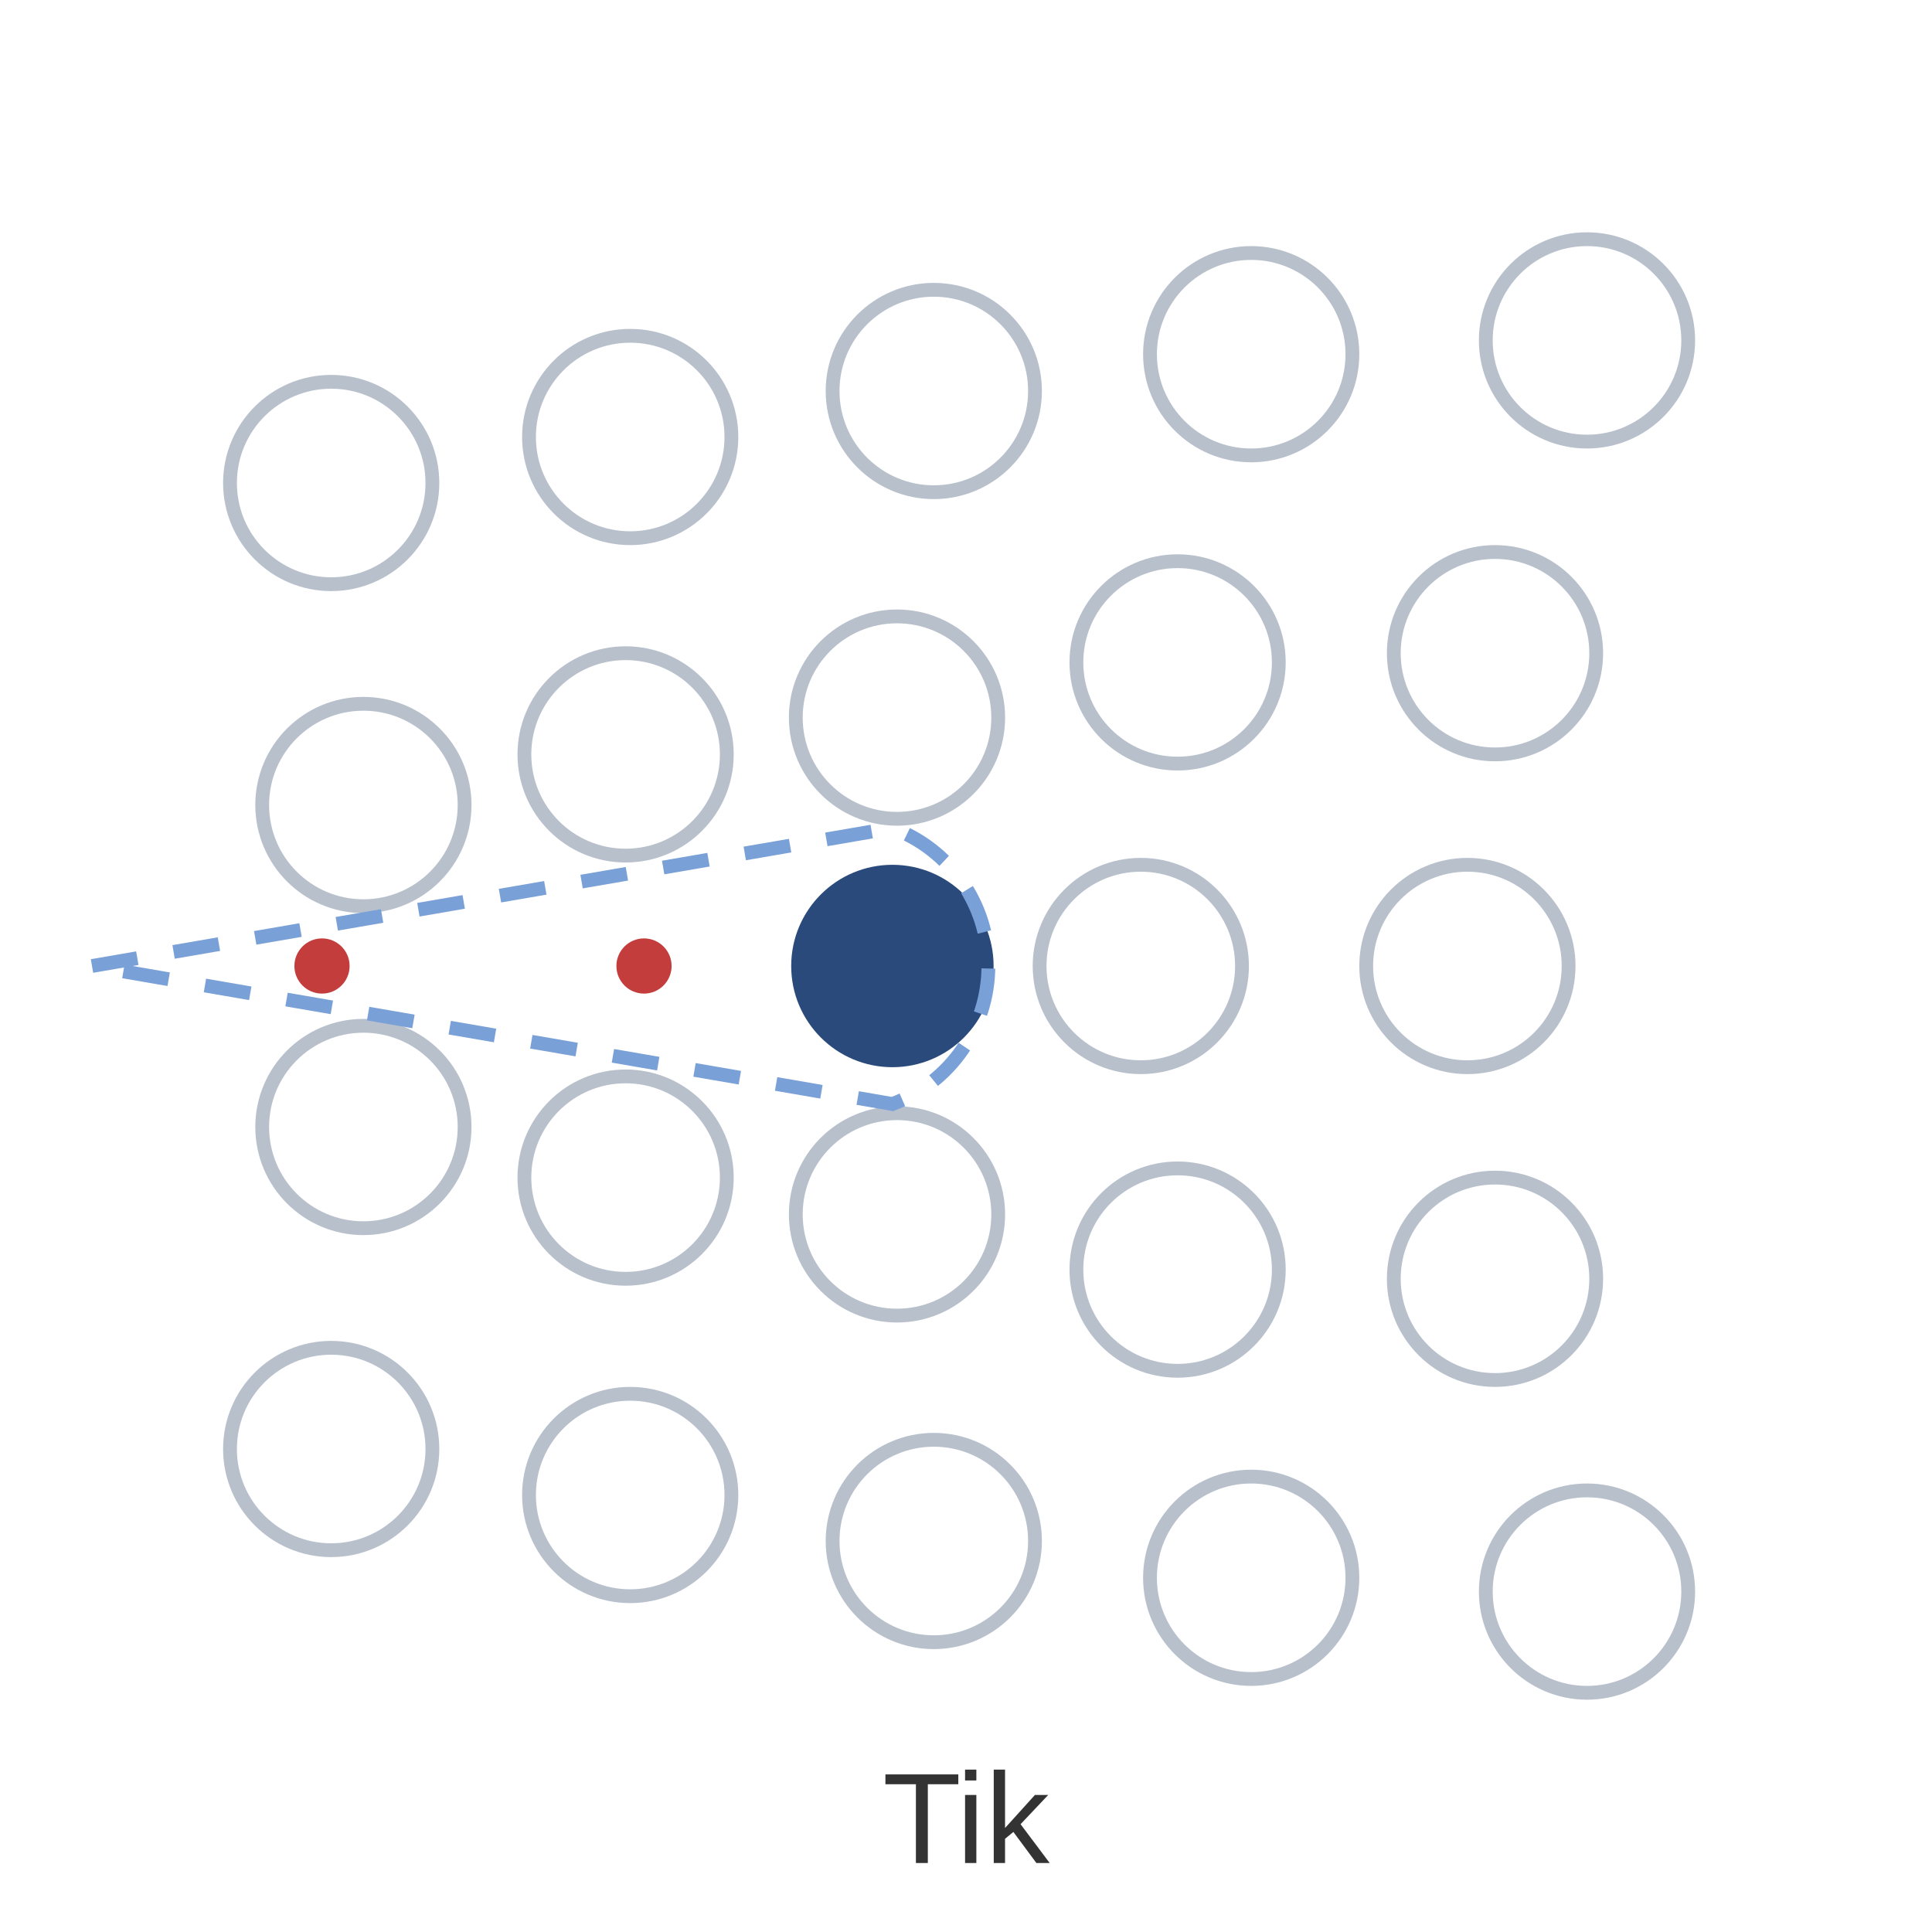
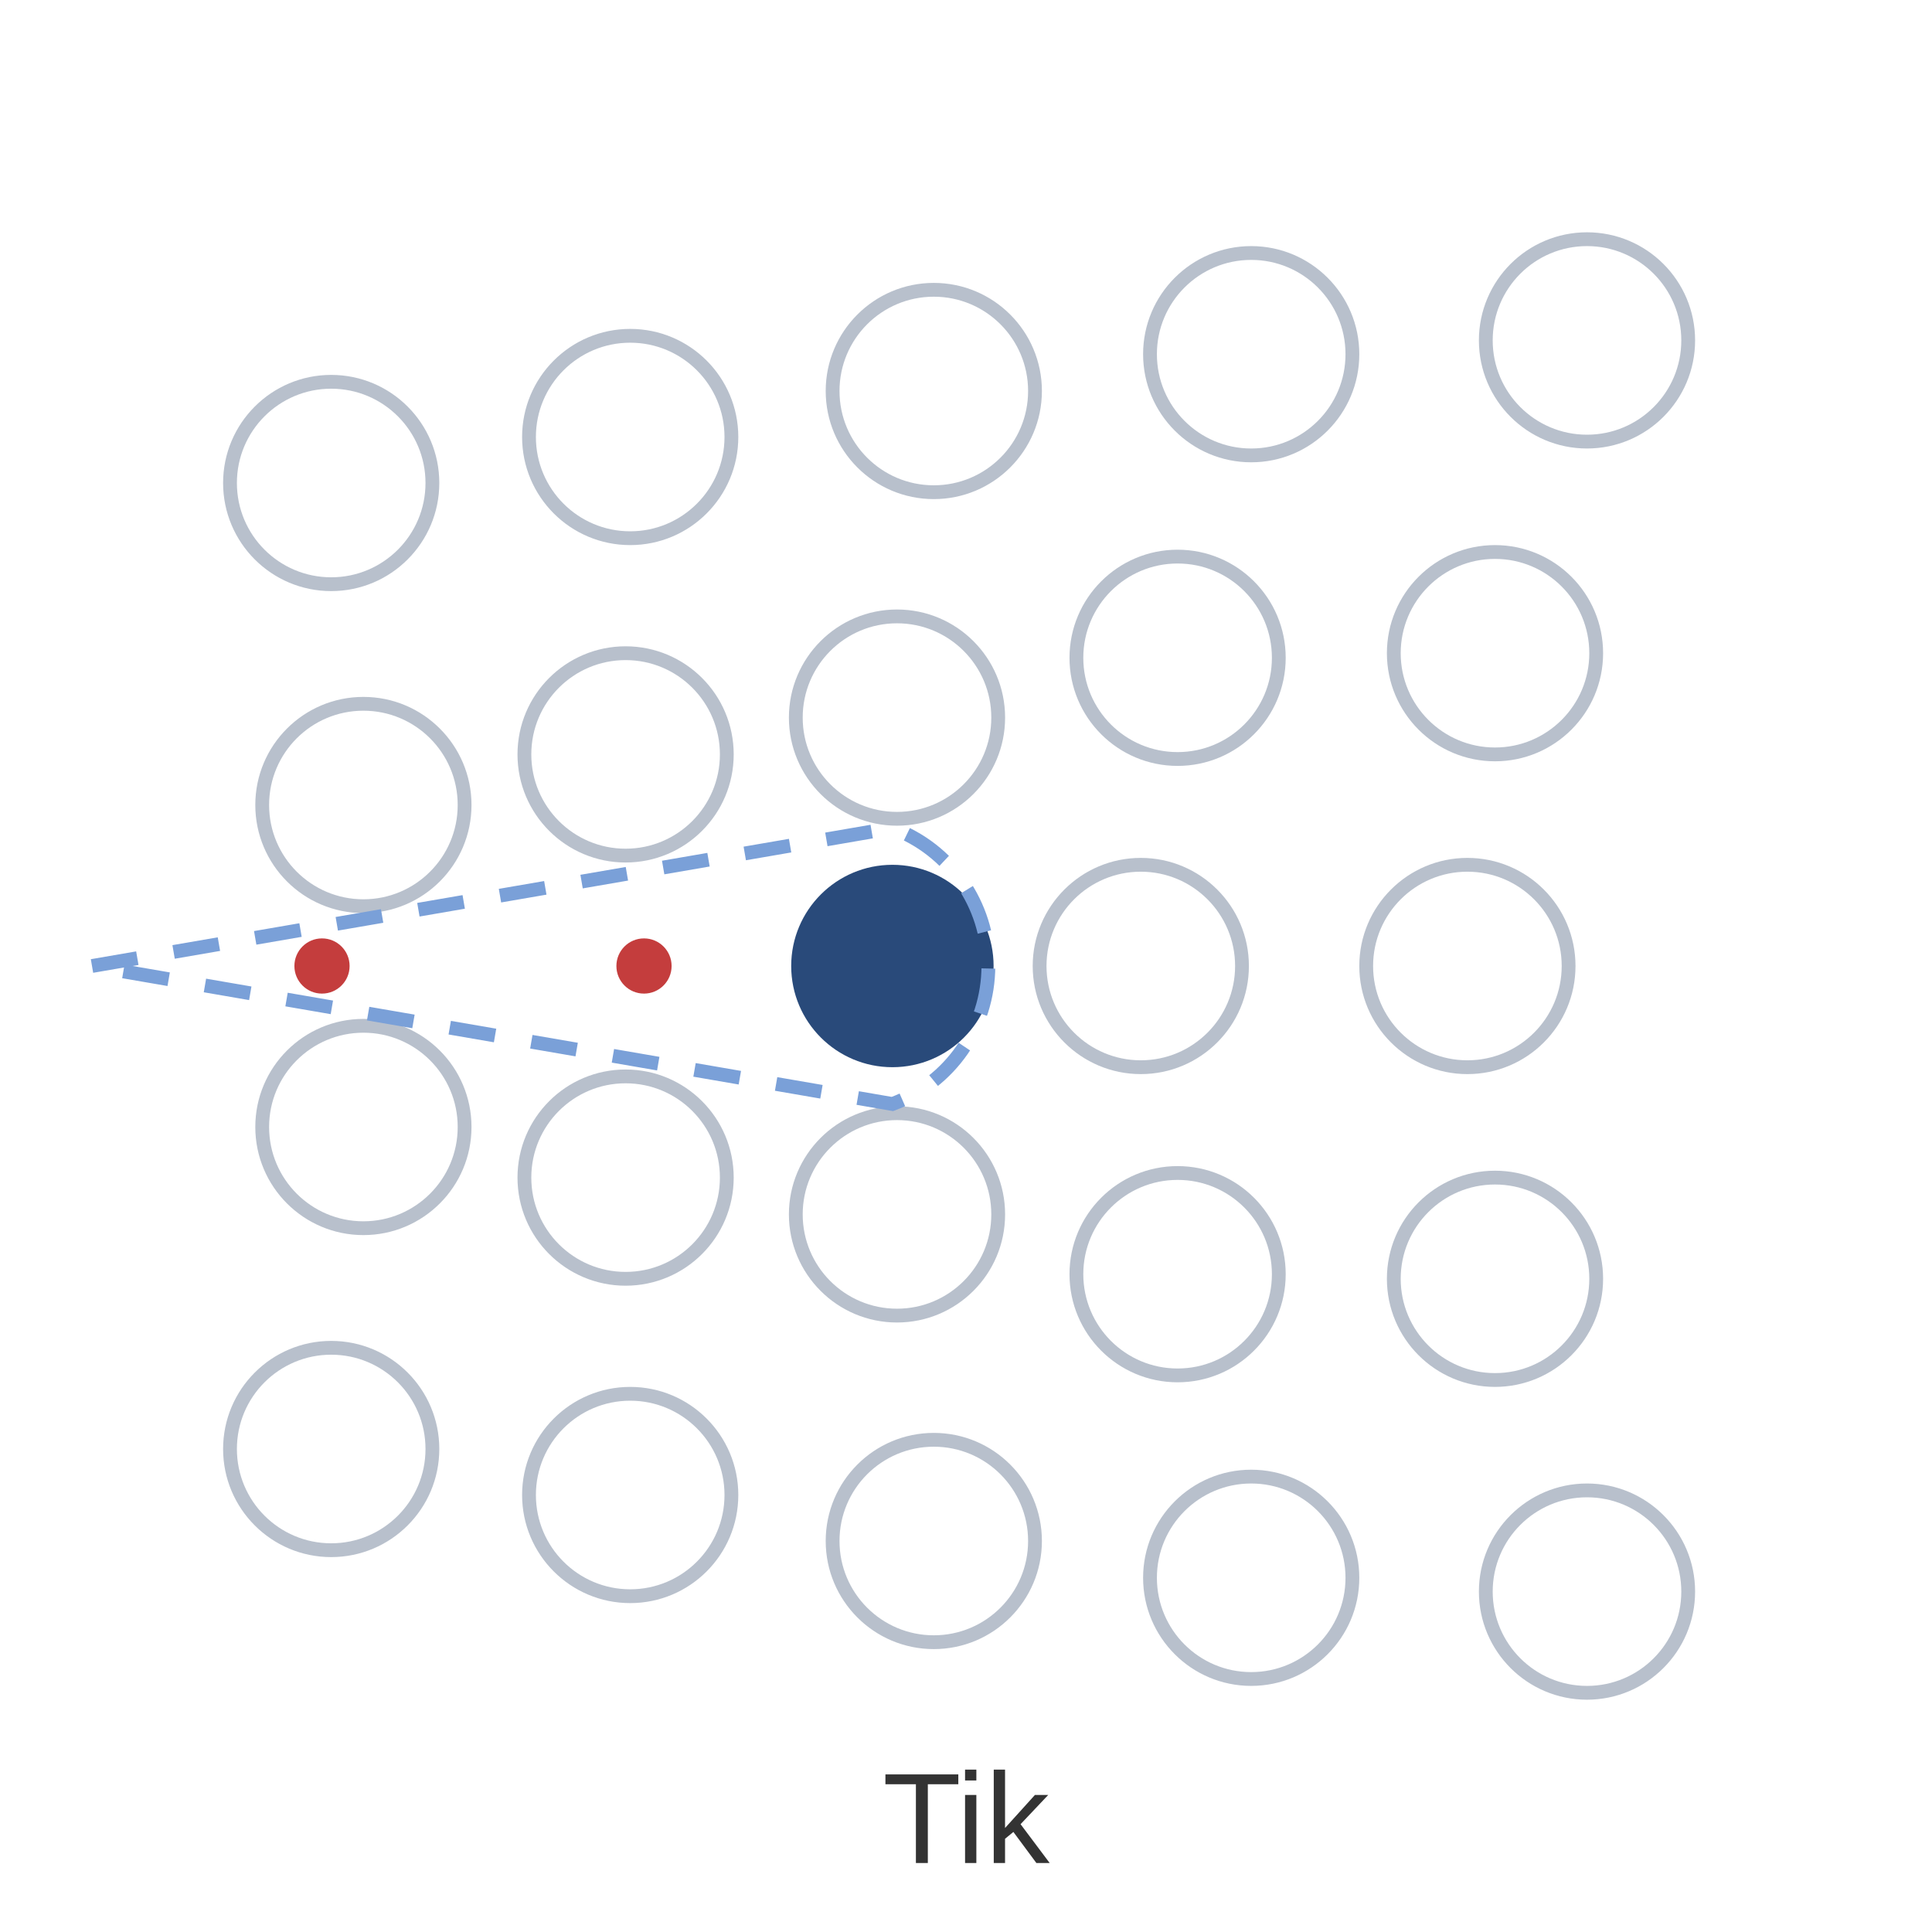
<svg xmlns="http://www.w3.org/2000/svg" width="420" height="420" viewBox="0 0 420 420">
  <rect width="100%" height="100%" fill="white" />
  <g fill="none" stroke="#b8c0cc" stroke-width="3">
    <circle cx="72" cy="105" r="22" />
    <circle cx="137" cy="95" r="22" />
    <circle cx="203" cy="85" r="22" />
    <circle cx="272" cy="77" r="22" />
    <circle cx="345" cy="74" r="22" />
    <circle cx="79" cy="175" r="22" />
    <circle cx="136" cy="164" r="22" />
    <circle cx="195" cy="156" r="22" />
-     <circle cx="256" cy="144" r="22" />
+     <circle cx="256" cy="143" r="22" />
    <circle cx="325" cy="142" r="22" />
    <circle cx="248" cy="210" r="22" />
    <circle cx="319" cy="210" r="22" />
    <circle cx="79" cy="245" r="22" />
    <circle cx="136" cy="256" r="22" />
    <circle cx="195" cy="264" r="22" />
-     <circle cx="256" cy="276" r="22" />
+     <circle cx="256" cy="277" r="22" />
    <circle cx="325" cy="278" r="22" />
    <circle cx="72" cy="315" r="22" />
    <circle cx="137" cy="325" r="22" />
    <circle cx="203" cy="335" r="22" />
    <circle cx="272" cy="343" r="22" />
    <circle cx="345" cy="346" r="22" />
  </g>
  <circle cx="194" cy="210" r="22" fill="#294a7a" />
  <circle cx="140" cy="210" r="6" fill="#c43d3d" />
  <circle cx="70" cy="210" r="6" fill="#c43d3d" />
  <path d="   M 20 210   L 194 180   A 32 32 0 0 1 194 240   Z" fill="none" stroke="#7aa0d8" stroke-width="3" stroke-dasharray="10 8" />
  <text x="210" y="405" text-anchor="middle" font-family="Arial, sans-serif" font-size="28" fill="#333">
    Tik
  </text>
</svg>
